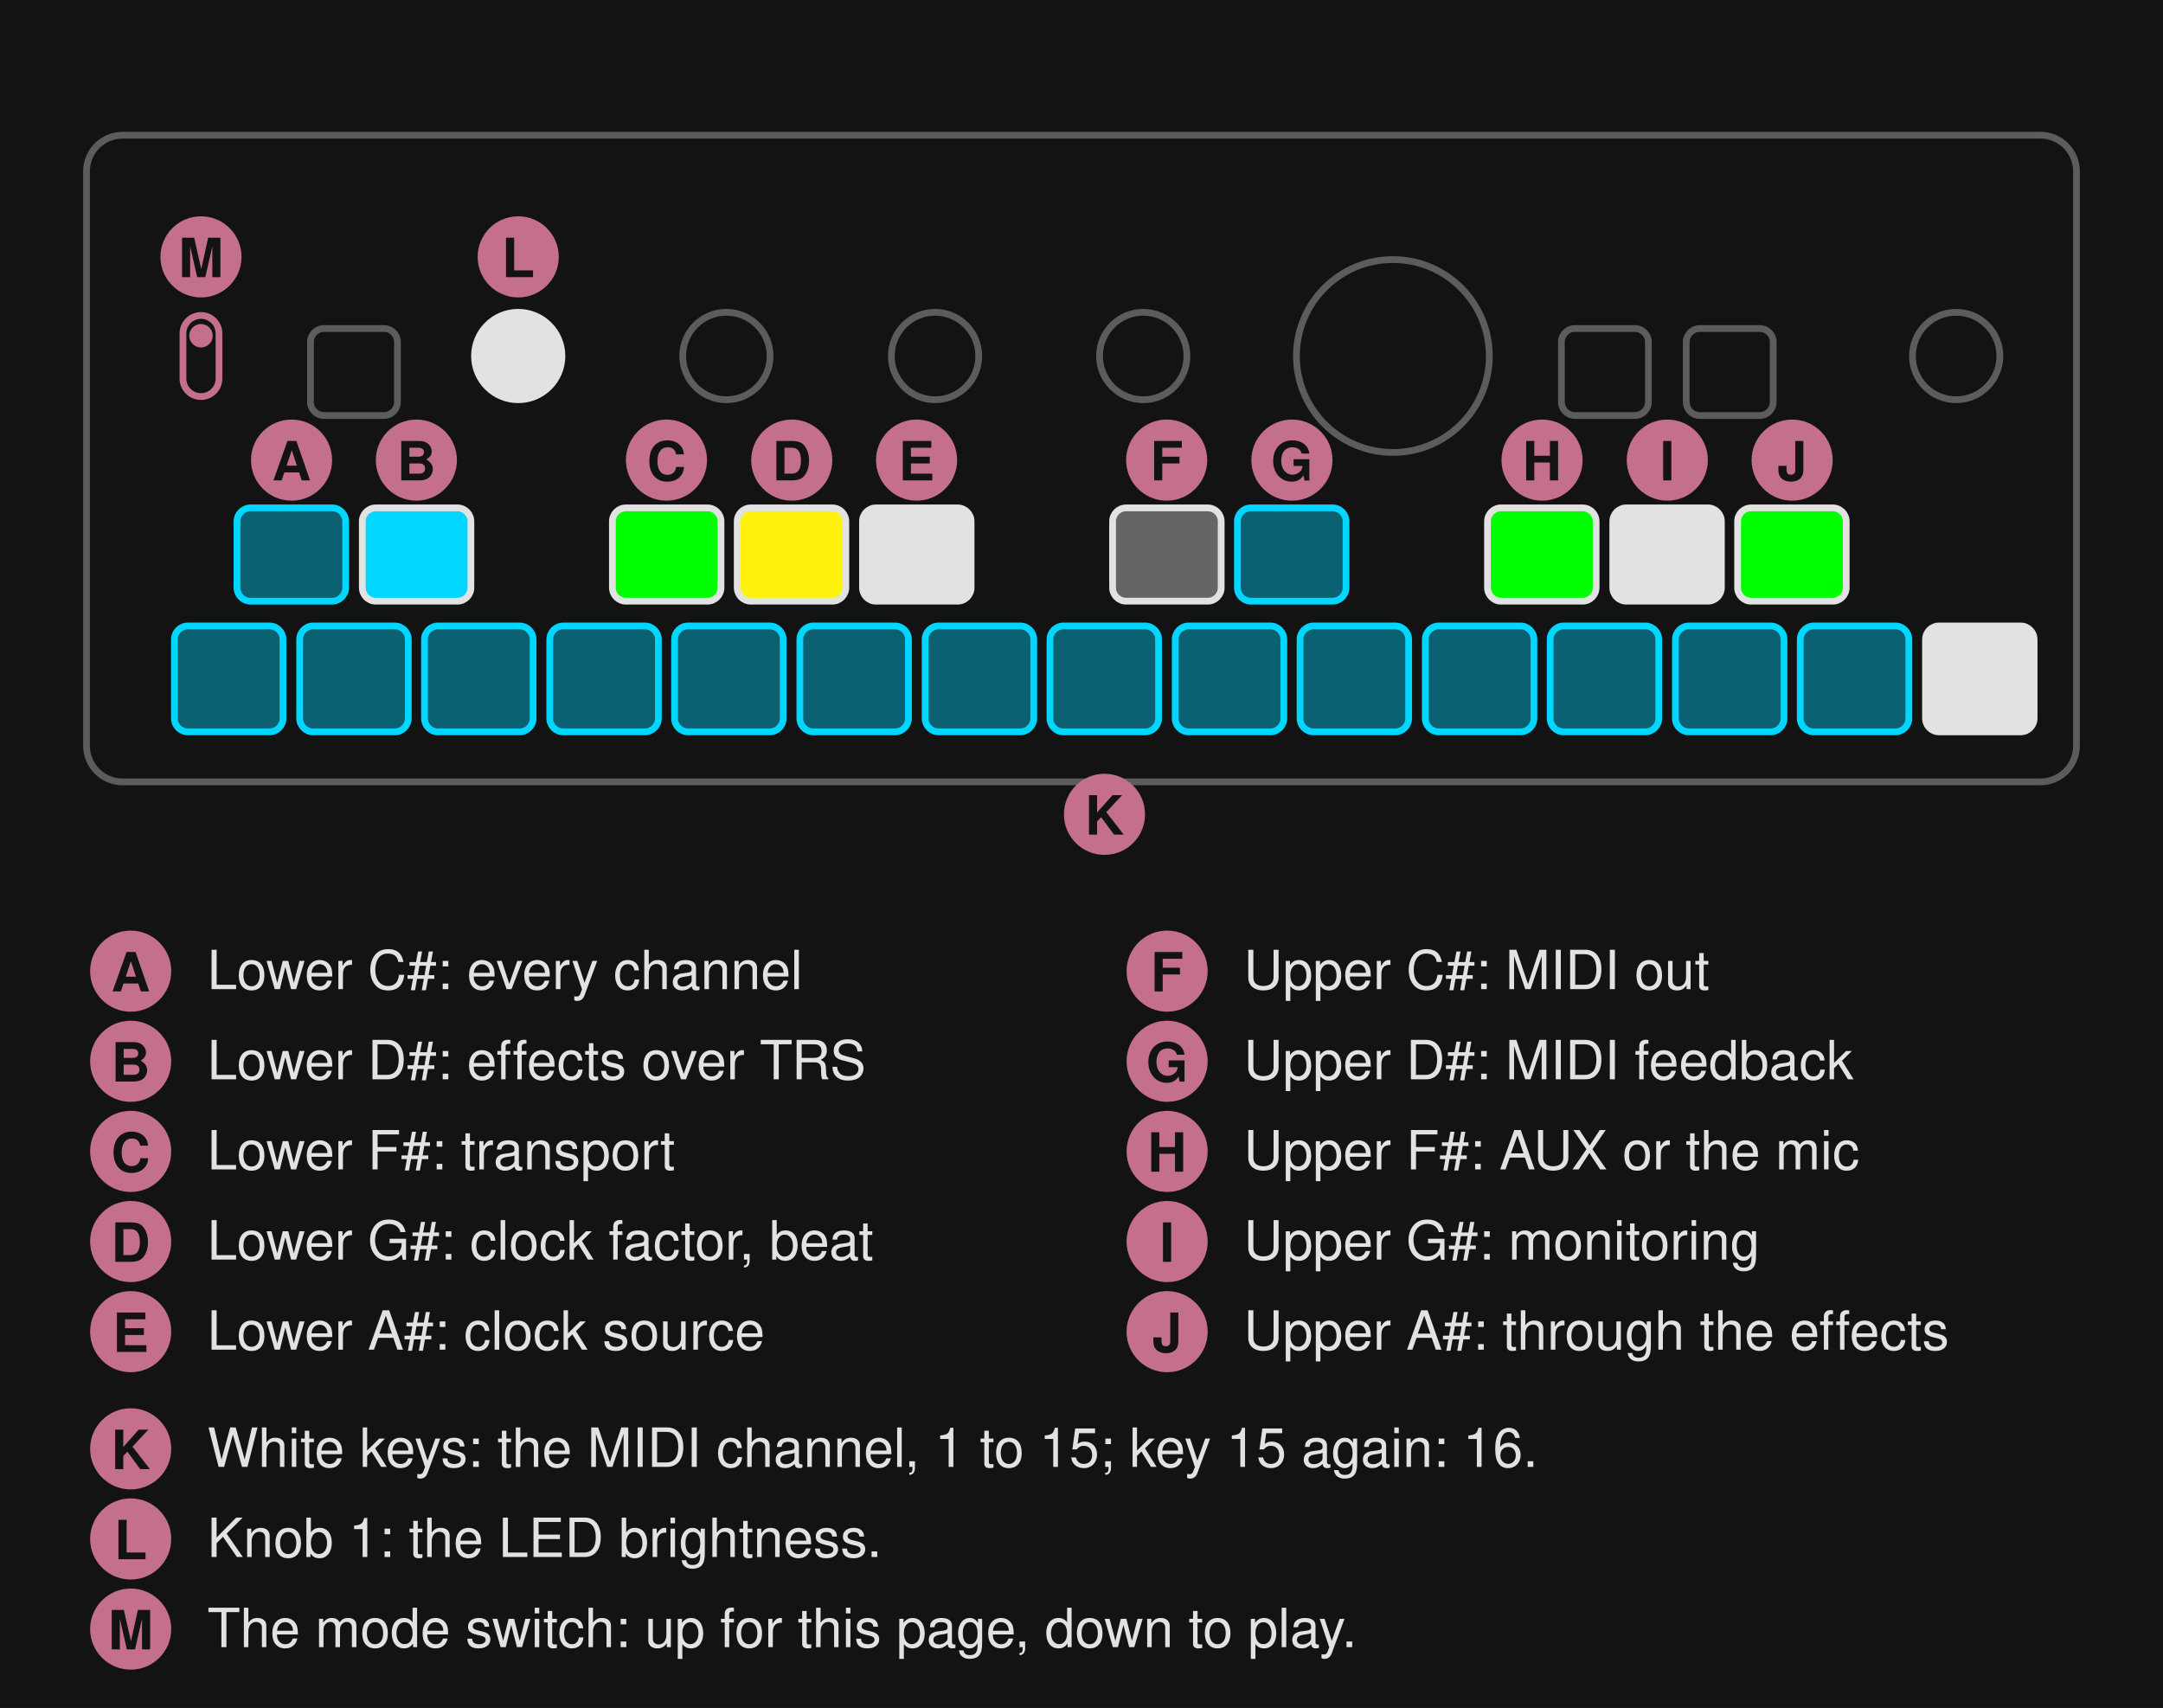
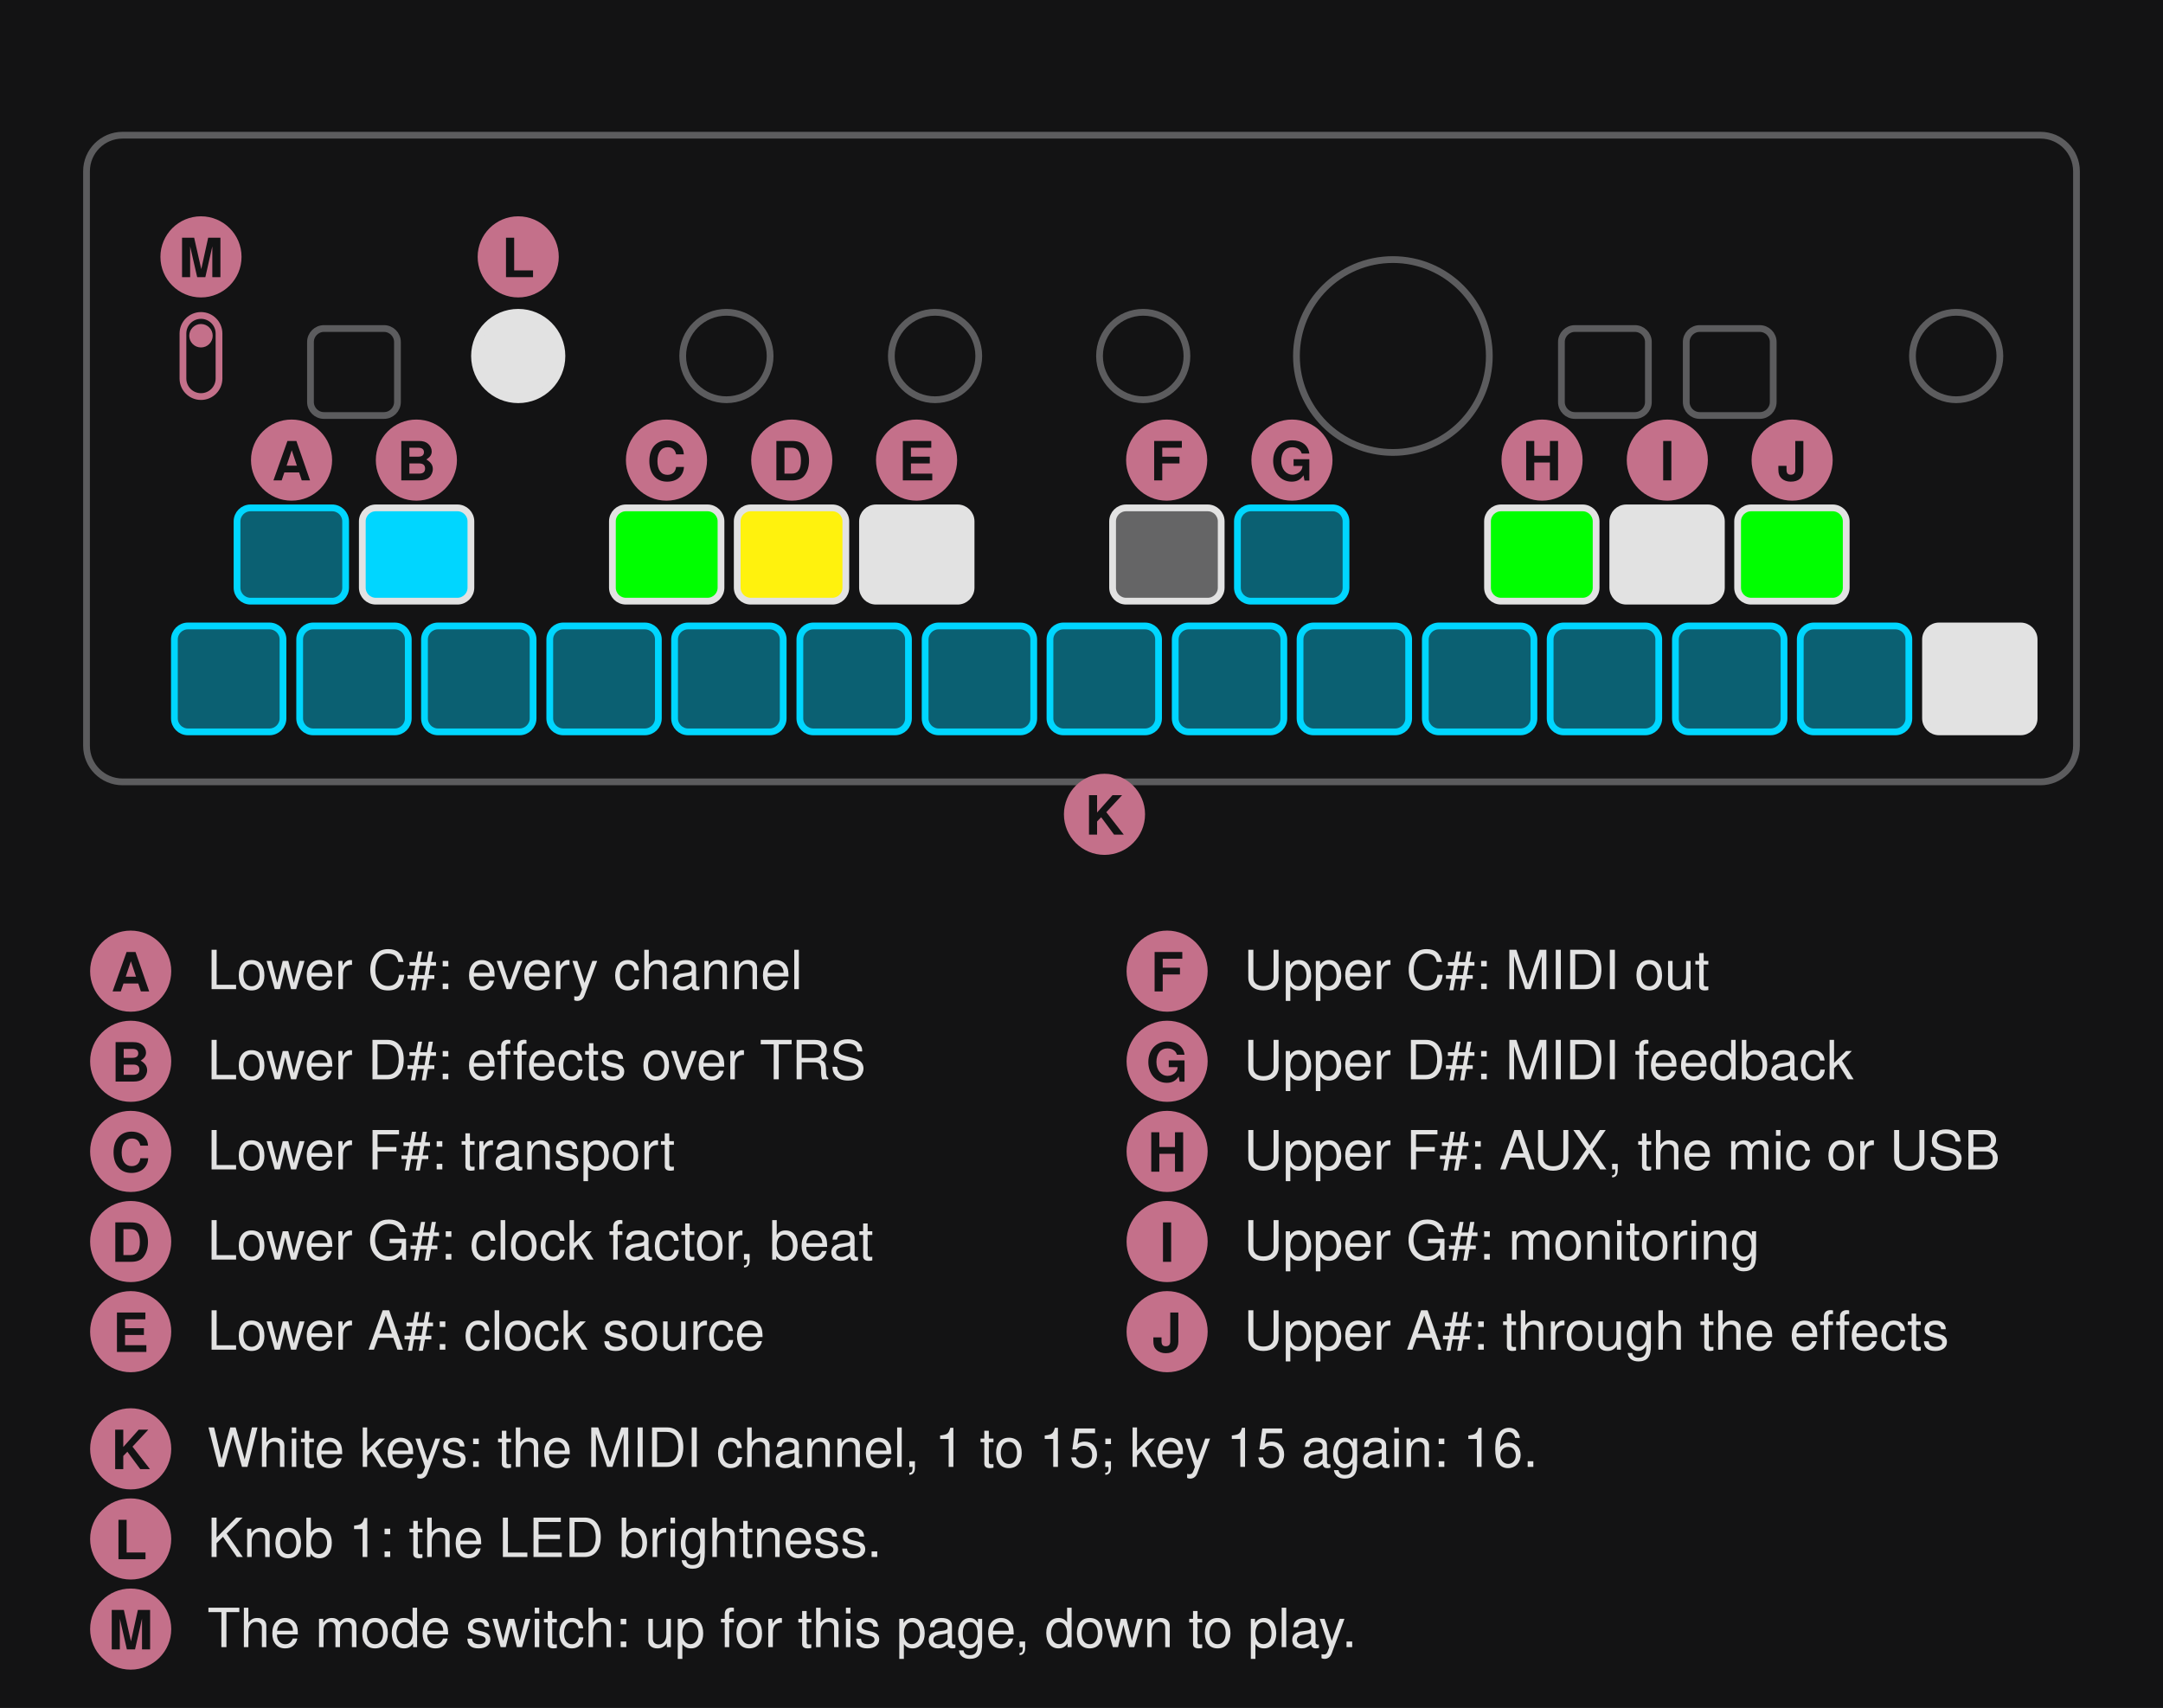
<svg xmlns="http://www.w3.org/2000/svg" viewBox="0 0 480 379" width="480" height="379" role="img" aria-labelledby="title desc">
  <style>svg{font-size:13px}text{font-family:'Hanken Grotesk', Helvetica, Arial, sans-serif;fill:#e2e2e2;text-anchor:middle}.as{text-anchor:start}.ae{text-anchor:end}.m{fill:#999999}.gt{fill:#131314}.b{fill:none;stroke:#e2e2e2;stroke-width:1.5}.ba{fill:none;stroke:#c4708a;stroke-width:2}.la{fill:none;stroke:#c4708a;stroke-width:2.5}.ls{fill:none;stroke:#e2e2e2;stroke-width:1.5}.lc{fill:none;stroke:#999999;stroke-width:1.5;stroke-dasharray:5 4}.da{fill:#c4708a}.ds{fill:#e2e2e2}.sw{stroke:#c4708a;stroke-width:2.5;stroke-linecap:round}.g{fill:#c4708a}.wk{fill:#e2e2e2;stroke:#131314;stroke-width:1}.dk{fill:#39393a;stroke:#e2e2e2;stroke-width:1.2}.sk{fill:#c4708a;stroke:#e2e2e2;stroke-width:1.2}.led{fill:none;stroke:#999999;stroke-width:1}</style>
  <defs>
    <marker id="ma" viewBox="0 0 10 10" refX="9" refY="5" markerWidth="9" markerHeight="9" markerUnits="userSpaceOnUse" orient="auto">
      <path d="M0,0L10,5L0,10z" fill="#c4708a" />
    </marker>
    <marker id="ms" viewBox="0 0 10 10" refX="9" refY="5" markerWidth="9" markerHeight="9" markerUnits="userSpaceOnUse" orient="auto">
      <path d="M0,0L10,5L0,10z" fill="#e2e2e2" />
    </marker>
    <marker id="mc" viewBox="0 0 10 10" refX="9" refY="5" markerWidth="9" markerHeight="9" markerUnits="userSpaceOnUse" orient="auto">
      <path d="M0,0L10,5L0,10z" fill="#999999" />
    </marker>
  </defs>
  <rect width="480" height="379" fill="#131314" />
  <rect x="19.2" y="30" width="441.6" height="143.5" rx="8" fill="none" stroke="#5c5c5e" stroke-width="1.5" />
  <rect x="38.7" y="138.9" width="24.1" height="23.5" rx="3" fill="#00d6ff" fill-opacity=".4" stroke="#00d6ff" stroke-width="1.5" />
  <rect x="66.5" y="138.9" width="24.1" height="23.5" rx="3" fill="#00d6ff" fill-opacity=".4" stroke="#00d6ff" stroke-width="1.5" />
  <rect x="94.2" y="138.9" width="24.1" height="23.5" rx="3" fill="#00d6ff" fill-opacity=".4" stroke="#00d6ff" stroke-width="1.5" />
  <rect x="122" y="138.9" width="24.1" height="23.5" rx="3" fill="#00d6ff" fill-opacity=".4" stroke="#00d6ff" stroke-width="1.5" />
  <rect x="149.7" y="138.9" width="24.1" height="23.5" rx="3" fill="#00d6ff" fill-opacity=".4" stroke="#00d6ff" stroke-width="1.5" />
  <rect x="177.5" y="138.9" width="24.1" height="23.5" rx="3" fill="#00d6ff" fill-opacity=".4" stroke="#00d6ff" stroke-width="1.5" />
  <rect x="205.3" y="138.9" width="24.1" height="23.5" rx="3" fill="#00d6ff" fill-opacity=".4" stroke="#00d6ff" stroke-width="1.5" />
  <rect x="233" y="138.9" width="24.1" height="23.5" rx="3" fill="#00d6ff" fill-opacity=".4" stroke="#00d6ff" stroke-width="1.5" />
  <rect x="260.8" y="138.9" width="24.1" height="23.5" rx="3" fill="#00d6ff" fill-opacity=".4" stroke="#00d6ff" stroke-width="1.5" />
  <rect x="288.5" y="138.9" width="24.1" height="23.5" rx="3" fill="#00d6ff" fill-opacity=".4" stroke="#00d6ff" stroke-width="1.5" />
  <rect x="316.3" y="138.9" width="24.1" height="23.5" rx="3" fill="#00d6ff" fill-opacity=".4" stroke="#00d6ff" stroke-width="1.5" />
  <rect x="344" y="138.9" width="24.1" height="23.5" rx="3" fill="#00d6ff" fill-opacity=".4" stroke="#00d6ff" stroke-width="1.5" />
  <rect x="371.8" y="138.9" width="24.1" height="23.5" rx="3" fill="#00d6ff" fill-opacity=".4" stroke="#00d6ff" stroke-width="1.5" />
  <rect x="399.5" y="138.9" width="24.1" height="23.5" rx="3" fill="#00d6ff" fill-opacity=".4" stroke="#00d6ff" stroke-width="1.5" />
  <rect x="427.3" y="138.9" width="24.1" height="23.5" rx="3" fill="#e2e2e2" stroke="#e2e2e2" stroke-width="1.5" />
  <rect x="52.6" y="112.7" width="24.1" height="20.7" rx="3" fill="#00d6ff" fill-opacity=".4" stroke="#00d6ff" stroke-width="1.5" />
  <rect x="80.4" y="112.7" width="24.1" height="20.7" rx="3" fill="#00d6ff" stroke="#e2e2e2" stroke-width="1.5" />
  <rect x="135.9" y="112.7" width="24.1" height="20.7" rx="3" fill="#00ff00" stroke="#e2e2e2" stroke-width="1.5" />
  <rect x="163.6" y="112.7" width="24.1" height="20.7" rx="3" fill="#fff20d" stroke="#e2e2e2" stroke-width="1.5" />
  <rect x="191.4" y="112.7" width="24.1" height="20.7" rx="3" fill="#e2e2e2" stroke="#e2e2e2" stroke-width="1.5" />
  <rect x="246.9" y="112.7" width="24.1" height="20.7" rx="3" fill="#e2e2e2" fill-opacity=".4" stroke="#e2e2e2" stroke-width="1.5" />
  <rect x="274.6" y="112.7" width="24.1" height="20.7" rx="3" fill="#00d6ff" fill-opacity=".4" stroke="#00d6ff" stroke-width="1.5" />
  <rect x="330.1" y="112.7" width="24.1" height="20.7" rx="3" fill="#00ff00" stroke="#e2e2e2" stroke-width="1.5" />
  <rect x="357.9" y="112.7" width="24.1" height="20.7" rx="3" fill="#e2e2e2" stroke="#e2e2e2" stroke-width="1.5" />
  <rect x="385.6" y="112.7" width="24.1" height="20.7" rx="3" fill="#00ff00" stroke="#e2e2e2" stroke-width="1.5" />
  <rect x="68.9" y="72.9" width="19.3" height="19.3" rx="3" fill="none" stroke="#5c5c5e" stroke-width="1.5" />
  <rect x="346.5" y="72.9" width="19.3" height="19.3" rx="3" fill="none" stroke="#5c5c5e" stroke-width="1.5" />
  <rect x="374.2" y="72.9" width="19.3" height="19.3" rx="3" fill="none" stroke="#5c5c5e" stroke-width="1.5" />
  <rect x="40.6" y="70" width="8" height="18" rx="4" fill="none" stroke="#c4708a" stroke-width="1.5" />
  <circle cx="44.6" cy="74.5" r="2.6" fill="#c4708a" />
  <circle cx="115" cy="79" r="9.7" fill="#e2e2e2" stroke="#e2e2e2" stroke-width="1.5" />
  <circle cx="161.2" cy="79" r="9.7" fill="none" stroke="#5c5c5e" stroke-width="1.5" />
  <circle cx="207.5" cy="79" r="9.7" fill="none" stroke="#5c5c5e" stroke-width="1.5" />
  <circle cx="253.7" cy="79" r="9.7" fill="none" stroke="#5c5c5e" stroke-width="1.5" />
  <circle cx="309.1" cy="79" r="21.4" fill="none" stroke="#5c5c5e" stroke-width="1.5" />
  <circle cx="434.1" cy="79" r="9.7" fill="none" stroke="#5c5c5e" stroke-width="1.5" />
  <circle cx="64.7" cy="102.1" r="9" class="g" />
  <text x="64.7" y="106.6" class="gt" font-size="12" font-weight="bold">A</text>
  <circle cx="92.4" cy="102.1" r="9" class="g" />
  <text x="92.4" y="106.6" class="gt" font-size="12" font-weight="bold">B</text>
  <circle cx="147.9" cy="102.1" r="9" class="g" />
  <text x="147.9" y="106.6" class="gt" font-size="12" font-weight="bold">C</text>
  <circle cx="175.7" cy="102.1" r="9" class="g" />
  <text x="175.7" y="106.6" class="gt" font-size="12" font-weight="bold">D</text>
  <circle cx="203.4" cy="102.1" r="9" class="g" />
  <text x="203.4" y="106.6" class="gt" font-size="12" font-weight="bold">E</text>
  <circle cx="258.9" cy="102.1" r="9" class="g" />
  <text x="258.9" y="106.6" class="gt" font-size="12" font-weight="bold">F</text>
  <circle cx="286.7" cy="102.1" r="9" class="g" />
  <text x="286.7" y="106.6" class="gt" font-size="12" font-weight="bold">G</text>
  <circle cx="342.2" cy="102.1" r="9" class="g" />
  <text x="342.2" y="106.6" class="gt" font-size="12" font-weight="bold">H</text>
  <circle cx="370" cy="102.1" r="9" class="g" />
  <text x="370" y="106.6" class="gt" font-size="12" font-weight="bold">I</text>
  <circle cx="397.7" cy="102.1" r="9" class="g" />
  <text x="397.7" y="106.6" class="gt" font-size="12" font-weight="bold">J</text>
  <circle cx="245.1" cy="180.7" r="9" class="g" />
  <text x="245.1" y="185.2" class="gt" font-size="12" font-weight="bold">K</text>
  <circle cx="115" cy="57" r="9" class="g" />
  <text x="115" y="61.5" class="gt" font-size="12" font-weight="bold">L</text>
  <circle cx="44.6" cy="57" r="9" class="g" />
  <text x="44.6" y="61.5" class="gt" font-size="12" font-weight="bold">M</text>
  <circle cx="29" cy="215.5" r="9" class="g" />
  <text x="29" y="220" class="gt" font-size="12" font-weight="bold">A</text>
  <text x="46" y="219.5" class="t as" font-size="12">Lower C#: every channel</text>
  <circle cx="29" cy="235.5" r="9" class="g" />
  <text x="29" y="240" class="gt" font-size="12" font-weight="bold">B</text>
  <text x="46" y="239.5" class="t as" font-size="12">Lower D#: effects over TRS</text>
  <circle cx="29" cy="255.5" r="9" class="g" />
  <text x="29" y="260" class="gt" font-size="12" font-weight="bold">C</text>
  <text x="46" y="259.5" class="t as" font-size="12">Lower F#: transport</text>
  <circle cx="29" cy="275.5" r="9" class="g" />
  <text x="29" y="280" class="gt" font-size="12" font-weight="bold">D</text>
  <text x="46" y="279.5" class="t as" font-size="12">Lower G#: clock factor, beat</text>
  <circle cx="29" cy="295.5" r="9" class="g" />
  <text x="29" y="300" class="gt" font-size="12" font-weight="bold">E</text>
  <text x="46" y="299.5" class="t as" font-size="12">Lower A#: clock source</text>
  <circle cx="259" cy="215.5" r="9" class="g" />
  <text x="259" y="220" class="gt" font-size="12" font-weight="bold">F</text>
  <text x="276" y="219.5" class="t as" font-size="12">Upper C#: MIDI out</text>
  <circle cx="259" cy="235.5" r="9" class="g" />
  <text x="259" y="240" class="gt" font-size="12" font-weight="bold">G</text>
  <text x="276" y="239.5" class="t as" font-size="12">Upper D#: MIDI feedback</text>
  <circle cx="259" cy="255.5" r="9" class="g" />
  <text x="259" y="260" class="gt" font-size="12" font-weight="bold">H</text>
-   <text x="276" y="259.5" class="t as" font-size="12">Upper F#: AUX or the mic</text>
+   <text x="276" y="259.5" class="t as" font-size="12">Upper F#: AUX, the mic or USB</text>
  <circle cx="259" cy="275.5" r="9" class="g" />
  <text x="259" y="280" class="gt" font-size="12" font-weight="bold">I</text>
  <text x="276" y="279.5" class="t as" font-size="12">Upper G#: monitoring</text>
  <circle cx="259" cy="295.5" r="9" class="g" />
  <text x="259" y="300" class="gt" font-size="12" font-weight="bold">J</text>
  <text x="276" y="299.5" class="t as" font-size="12">Upper A#: through the effects</text>
  <circle cx="29" cy="321.5" r="9" class="g" />
  <text x="29" y="326" class="gt" font-size="12" font-weight="bold">K</text>
  <text x="46" y="325.5" class="t as" font-size="12">White keys: the MIDI channel, 1 to 15; key 15 again: 16.</text>
  <circle cx="29" cy="341.5" r="9" class="g" />
  <text x="29" y="346" class="gt" font-size="12" font-weight="bold">L</text>
  <text x="46" y="345.5" class="t as" font-size="12">Knob 1: the LED brightness.</text>
  <circle cx="29" cy="361.5" r="9" class="g" />
  <text x="29" y="366" class="gt" font-size="12" font-weight="bold">M</text>
  <text x="46" y="365.5" class="t as" font-size="12">The mode switch: up for this page, down to play.</text>
</svg>
